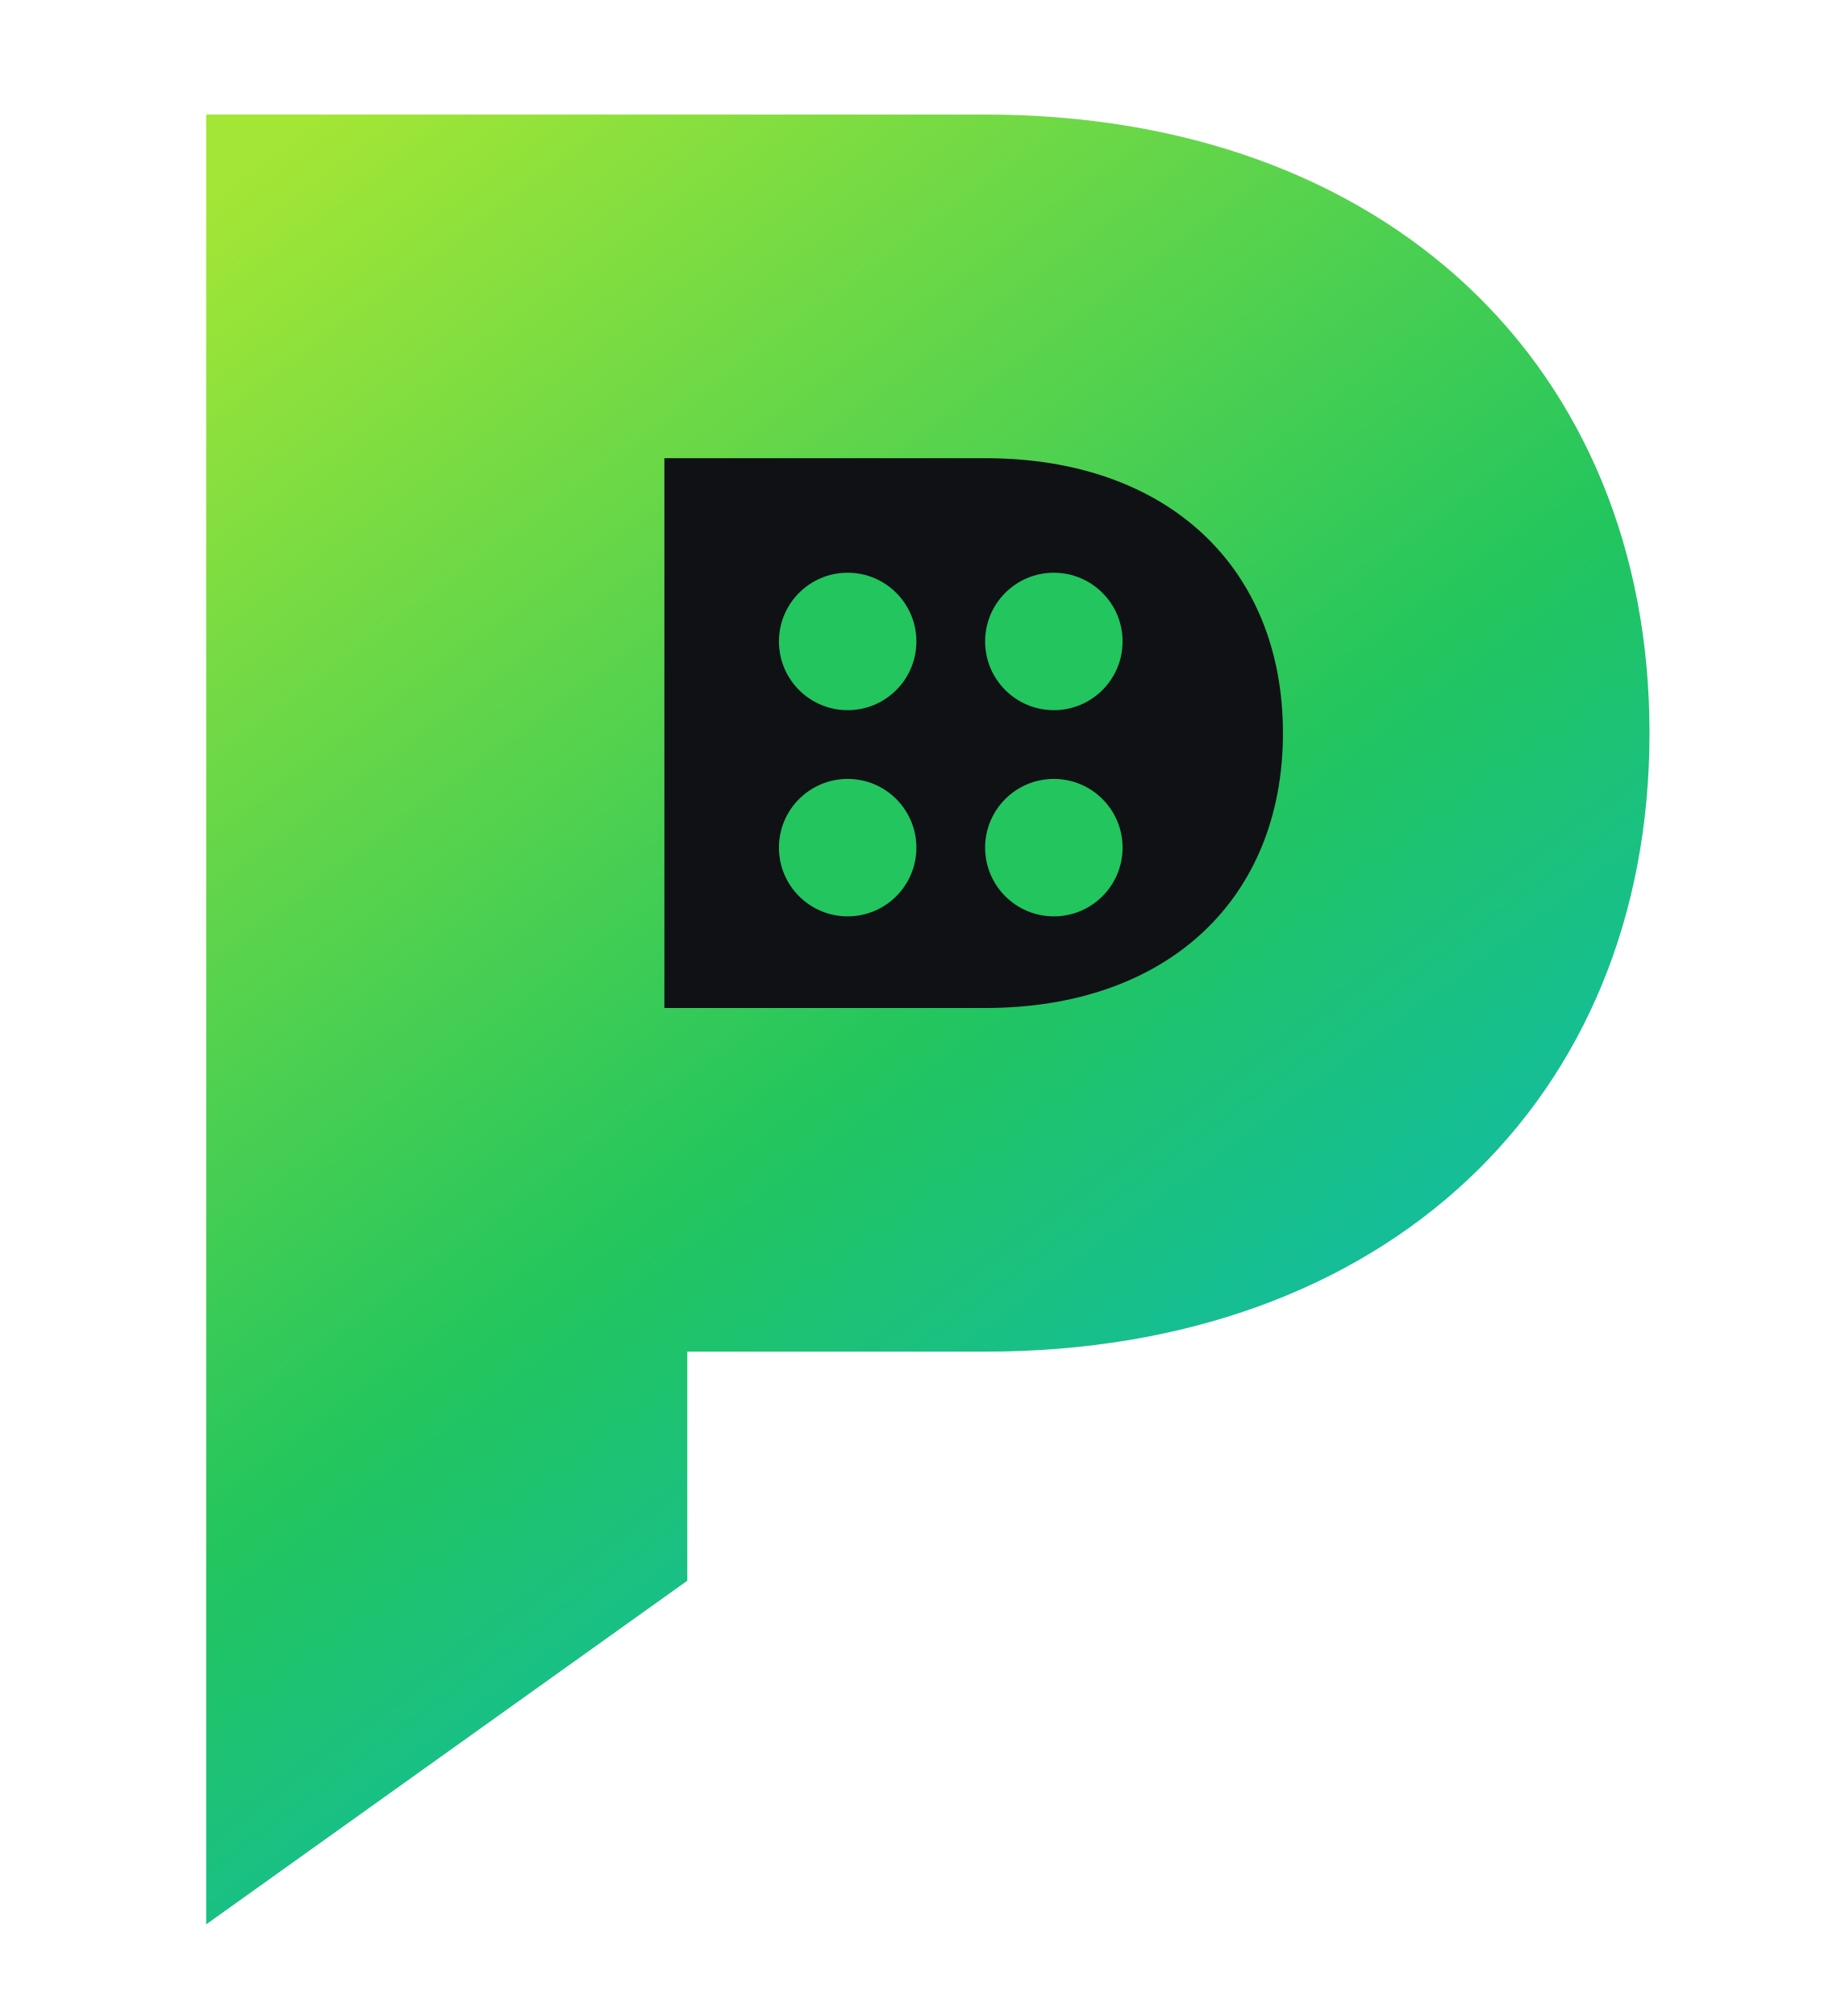
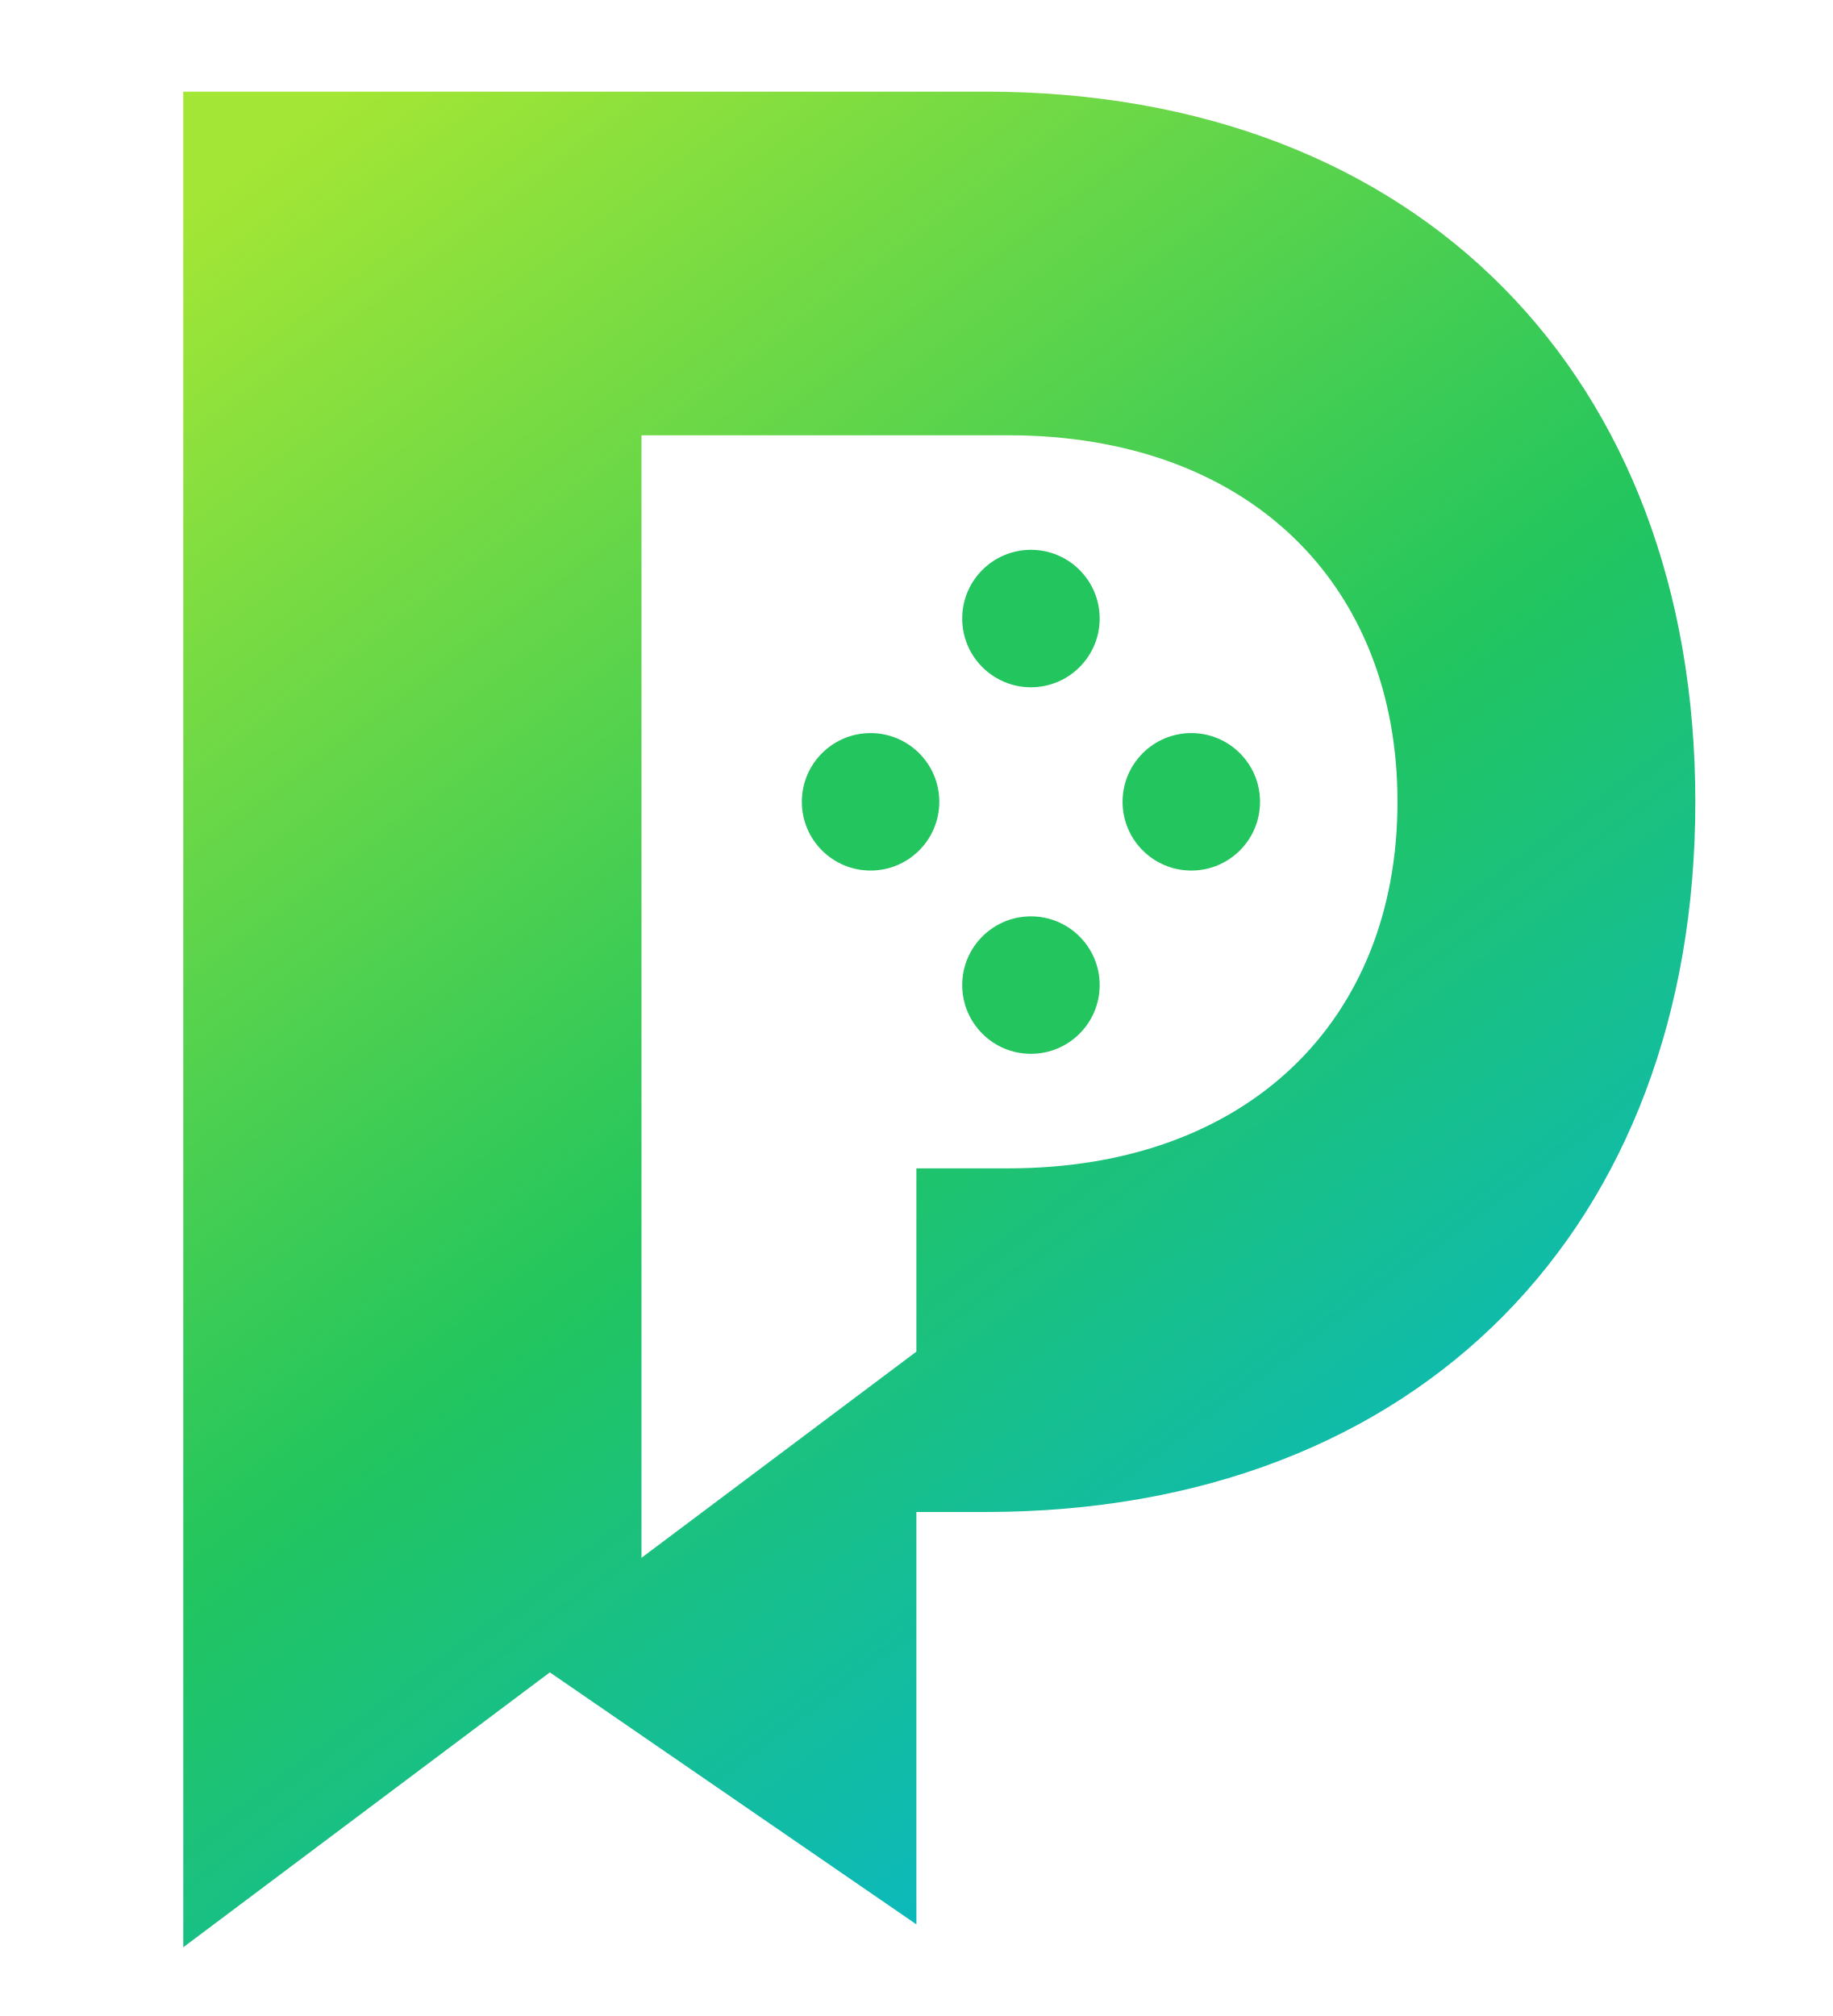
<svg xmlns="http://www.w3.org/2000/svg" viewBox="0 0 80 88" role="img" aria-labelledby="title desc">
  <defs>
    <linearGradient id="playlog-gradient" x1="10" y1="8" x2="62" y2="78" gradientUnits="userSpaceOnUse">
      <stop offset="0" stop-color="#A3E635" />
      <stop offset="0.55" stop-color="#22C55E" />
      <stop offset="1" stop-color="#06B6D4" />
    </linearGradient>
  </defs>
-   <path fill="url(#playlog-gradient)" d="M9 5h34c17.5 0 29 11 29 27S60.5 59 43 59H30v10L9 84V5Z" />
-   <path fill="#0F1115" d="M29 20h14c8 0 13 4.8 13 12s-5 12-13 12H29V20Z" />
-   <circle cx="37" cy="28" r="3" fill="#22C55E" />
-   <circle cx="46" cy="28" r="3" fill="#22C55E" />
-   <circle cx="37" cy="37" r="3" fill="#22C55E" />
-   <circle cx="46" cy="37" r="3" fill="#22C55E" />
+   <path fill="url(#playlog-gradient)" fill-rule="evenodd" d="M8 4h35c19 0 31 12.5 31 31S62 66 43 66h-3v18L24 73 8 85V4Zm20 15v49l12-9v-8h4c10.5 0 17-6.5 17-16s-6.5-16-17-16H28Z" />
+   <circle cx="45" cy="27" r="3" fill="#22C55E" />
+   <circle cx="38" cy="35" r="3" fill="#22C55E" />
+   <circle cx="52" cy="35" r="3" fill="#22C55E" />
+   <circle cx="45" cy="43" r="3" fill="#22C55E" />
</svg>
